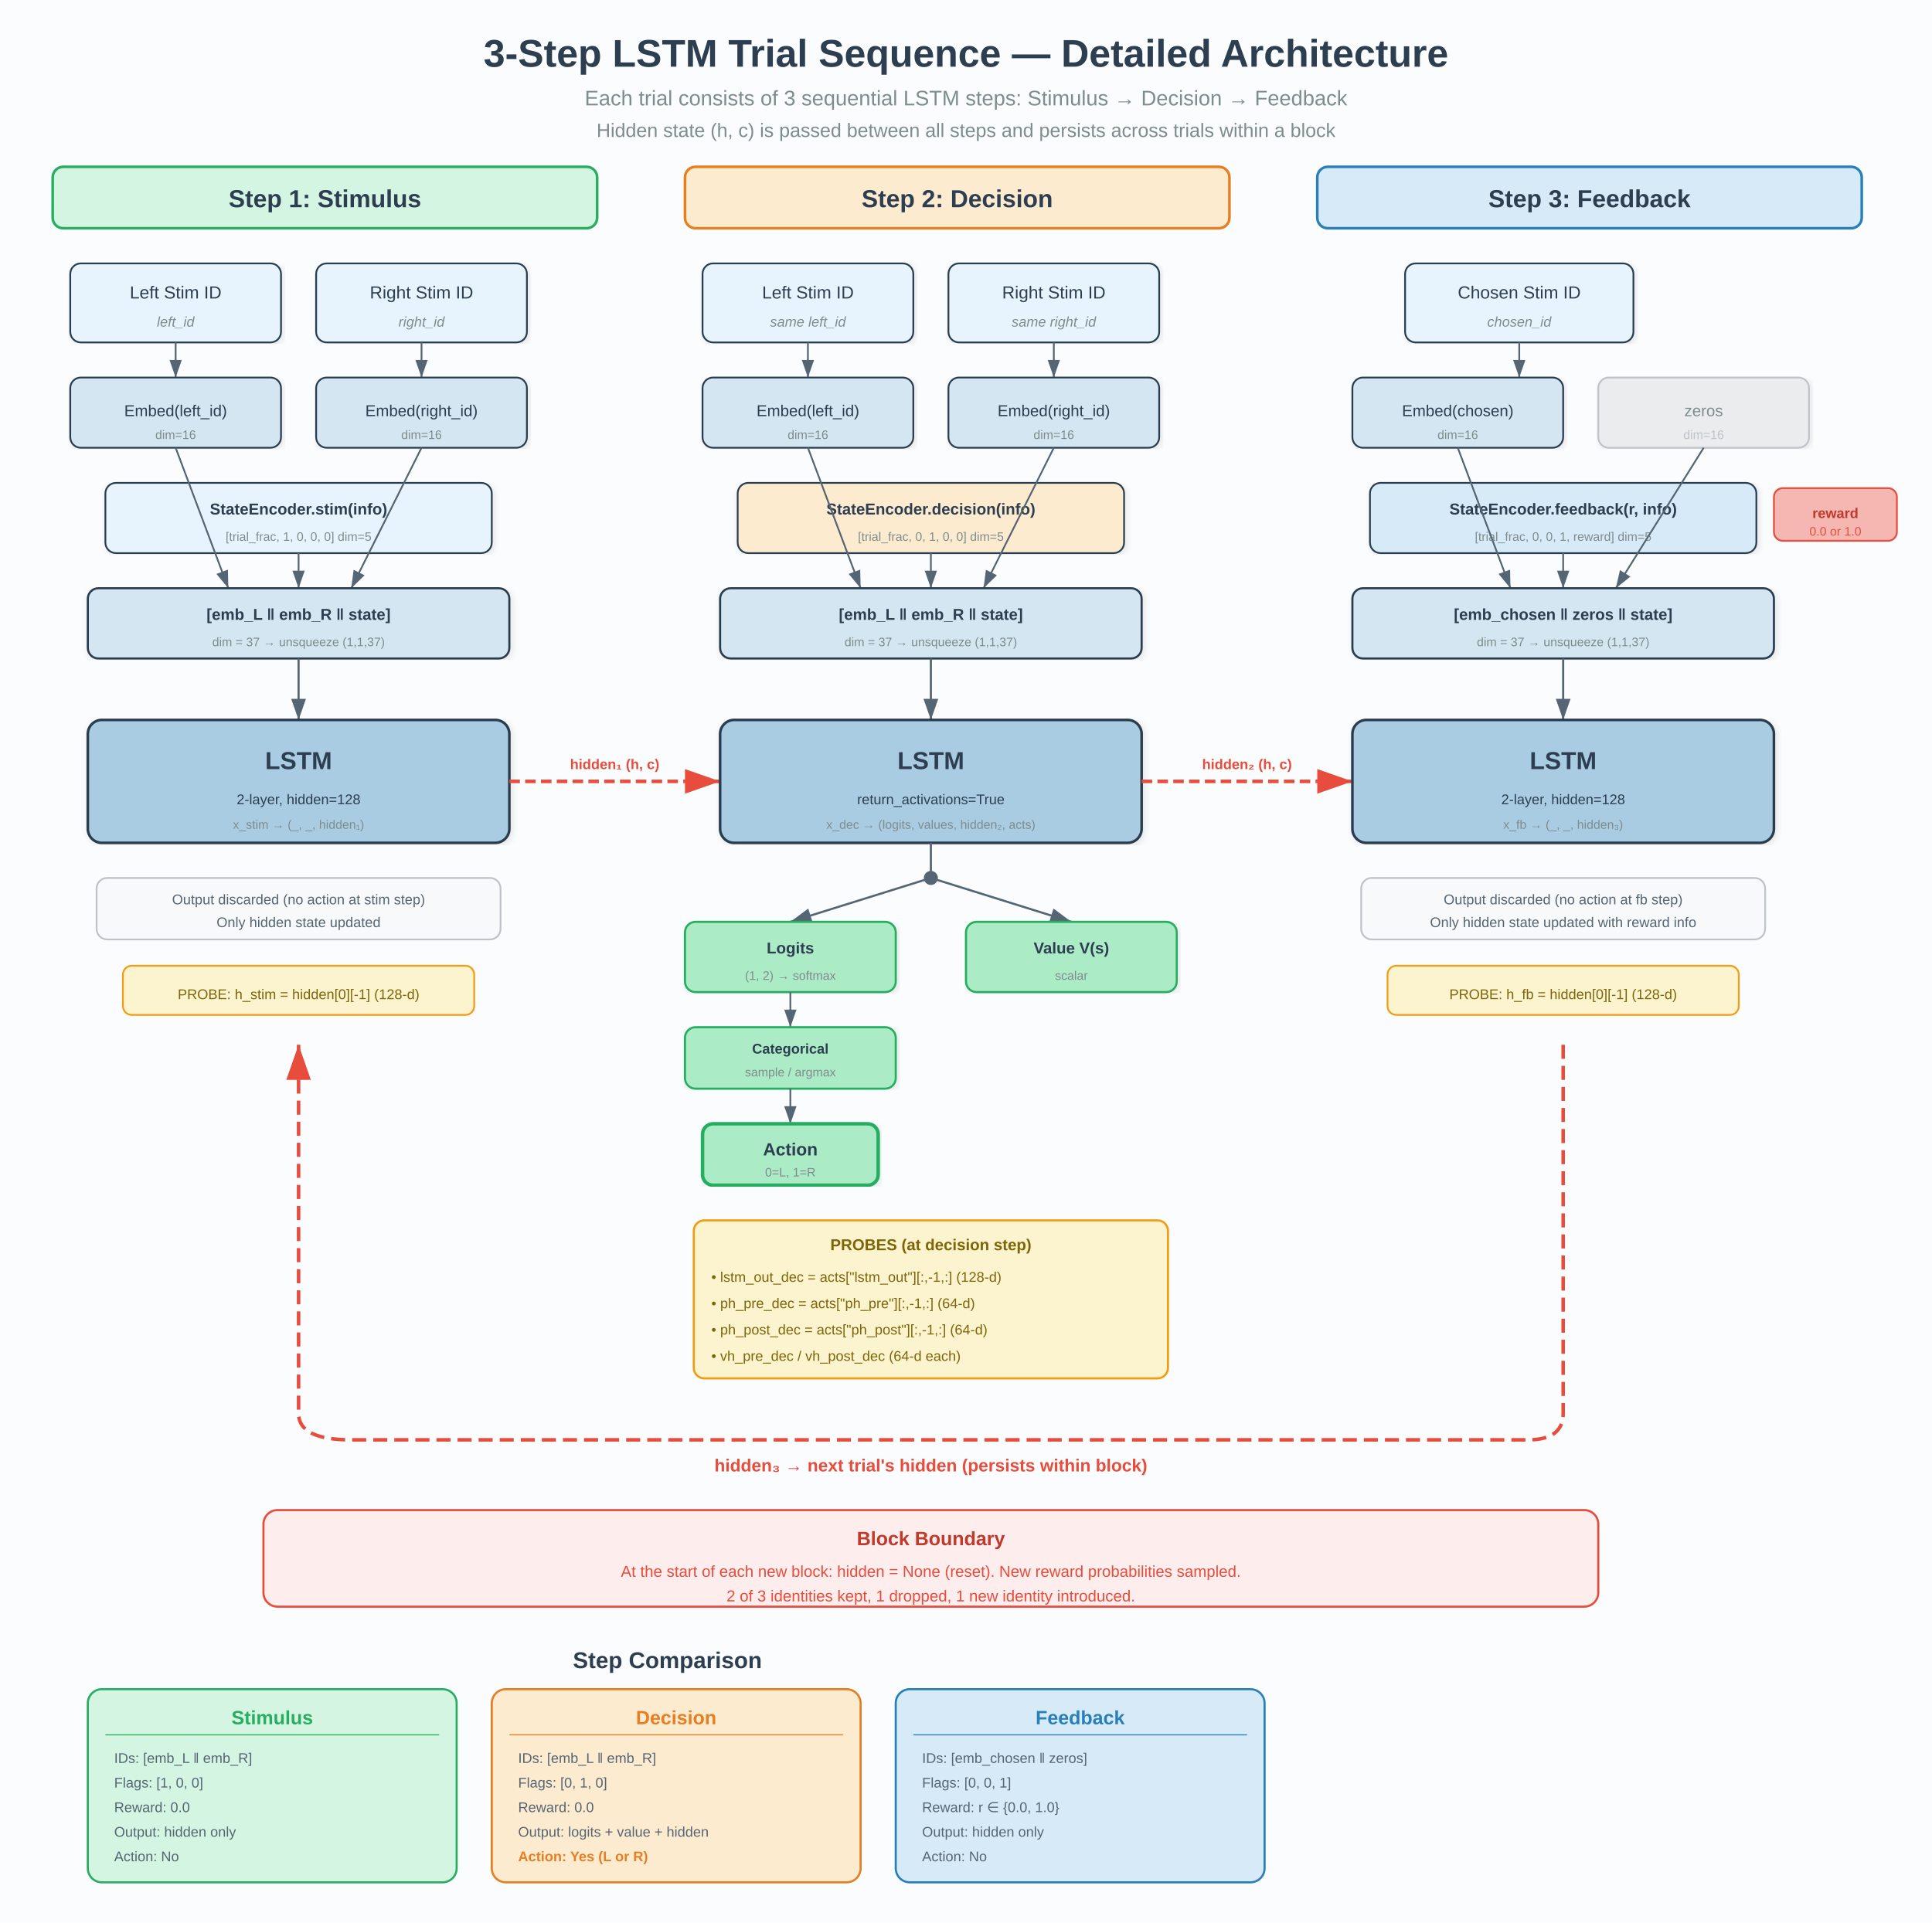
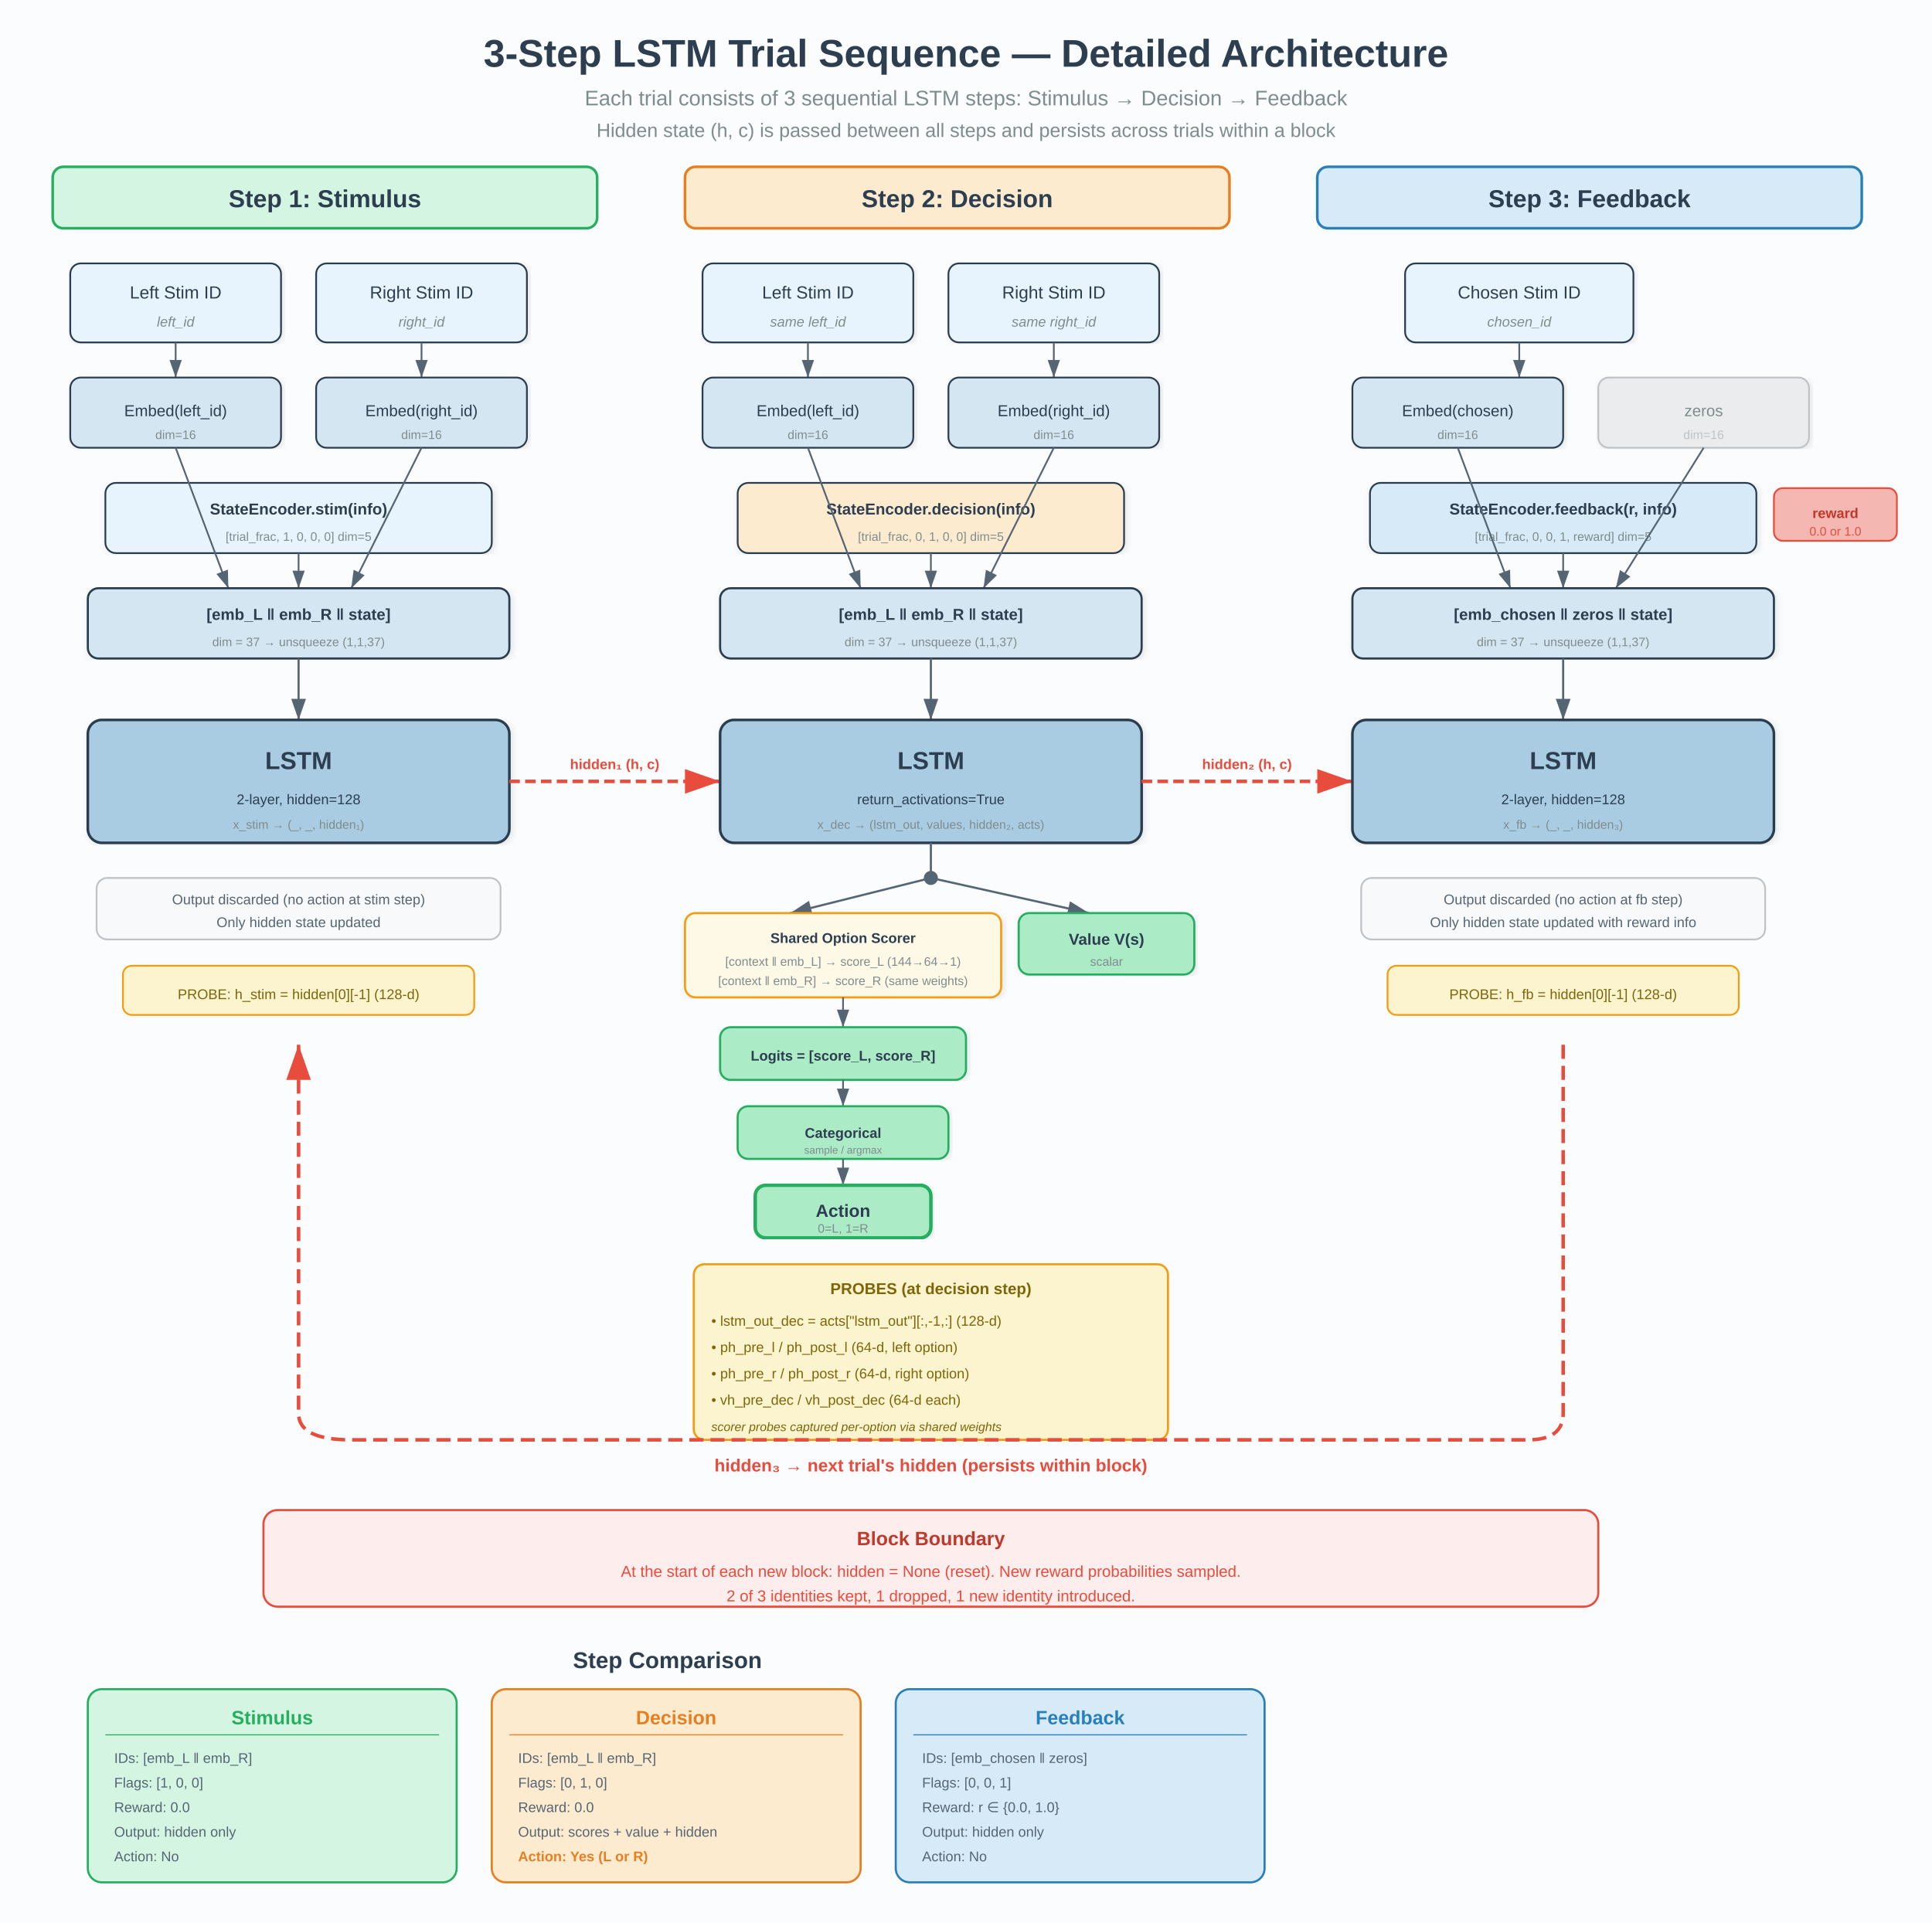
<svg xmlns="http://www.w3.org/2000/svg" viewBox="0 0 1100 1095" font-family="'Segoe UI', Arial, sans-serif">
  <defs>
    <marker id="arr" markerWidth="10" markerHeight="7" refX="10" refY="3.5" orient="auto">
      <polygon points="0 0, 10 3.5, 0 7" fill="#566573" />
    </marker>
    <marker id="arrRed" markerWidth="10" markerHeight="7" refX="10" refY="3.5" orient="auto">
      <polygon points="0 0, 10 3.5, 0 7" fill="#E74C3C" />
    </marker>
    <marker id="arrGreen" markerWidth="10" markerHeight="7" refX="10" refY="3.5" orient="auto">
      <polygon points="0 0, 10 3.5, 0 7" fill="#27AE60" />
    </marker>
    <filter id="sh" x="-2%" y="-2%" width="104%" height="104%">
      <feDropShadow dx="1" dy="1" stdDeviation="2" flood-opacity="0.1" />
    </filter>
  </defs>
  <rect width="1100" height="1095" fill="#FAFCFE" />
  <text x="550" y="38" text-anchor="middle" font-size="22" font-weight="bold" fill="#2C3E50">3-Step LSTM Trial Sequence — Detailed Architecture</text>
  <text x="550" y="60" text-anchor="middle" font-size="12" fill="#7F8C8D">Each trial consists of 3 sequential LSTM steps: Stimulus → Decision → Feedback</text>
  <text x="550" y="78" text-anchor="middle" font-size="11" fill="#7F8C8D">Hidden state (h, c) is passed between all steps and persists across trials within a block</text>
  <rect x="30" y="95" width="310" height="35" rx="6" fill="#D5F5E3" stroke="#27AE60" stroke-width="1.5" />
  <text x="185" y="118" text-anchor="middle" font-size="14" font-weight="bold" fill="#2C3E50">Step 1: Stimulus</text>
  <rect x="390" y="95" width="310" height="35" rx="6" fill="#FDEBD0" stroke="#E67E22" stroke-width="1.5" />
  <text x="545" y="118" text-anchor="middle" font-size="14" font-weight="bold" fill="#2C3E50">Step 2: Decision</text>
  <rect x="750" y="95" width="310" height="35" rx="6" fill="#D6EAF8" stroke="#2980B9" stroke-width="1.5" />
  <text x="905" y="118" text-anchor="middle" font-size="14" font-weight="bold" fill="#2C3E50">Step 3: Feedback</text>
  <rect x="40" y="150" width="120" height="45" rx="6" fill="#E8F4FD" stroke="#2C3E50" stroke-width="1" filter="url(#sh)" />
  <text x="100" y="170" text-anchor="middle" font-size="10" fill="#2C3E50">Left Stim ID</text>
  <text x="100" y="186" text-anchor="middle" font-size="8" fill="#7F8C8D" font-style="italic">left_id</text>
  <rect x="180" y="150" width="120" height="45" rx="6" fill="#E8F4FD" stroke="#2C3E50" stroke-width="1" filter="url(#sh)" />
  <text x="240" y="170" text-anchor="middle" font-size="10" fill="#2C3E50">Right Stim ID</text>
  <text x="240" y="186" text-anchor="middle" font-size="8" fill="#7F8C8D" font-style="italic">right_id</text>
  <line x1="100" y1="195" x2="100" y2="215" stroke="#566573" stroke-width="1" marker-end="url(#arr)" />
  <line x1="240" y1="195" x2="240" y2="215" stroke="#566573" stroke-width="1" marker-end="url(#arr)" />
  <rect x="40" y="215" width="120" height="40" rx="6" fill="#D4E6F1" stroke="#2C3E50" stroke-width="1" filter="url(#sh)" />
  <text x="100" y="237" text-anchor="middle" font-size="9" fill="#2C3E50">Embed(left_id)</text>
  <text x="100" y="250" text-anchor="middle" font-size="7" fill="#7F8C8D">dim=16</text>
  <rect x="180" y="215" width="120" height="40" rx="6" fill="#D4E6F1" stroke="#2C3E50" stroke-width="1" filter="url(#sh)" />
  <text x="240" y="237" text-anchor="middle" font-size="9" fill="#2C3E50">Embed(right_id)</text>
  <text x="240" y="250" text-anchor="middle" font-size="7" fill="#7F8C8D">dim=16</text>
  <rect x="60" y="275" width="220" height="40" rx="6" fill="#E8F4FD" stroke="#2C3E50" stroke-width="1" filter="url(#sh)" />
  <text x="170" y="293" text-anchor="middle" font-size="9" font-weight="bold" fill="#2C3E50">StateEncoder.stim(info)</text>
  <text x="170" y="308" text-anchor="middle" font-size="7" fill="#7F8C8D">[trial_frac, 1, 0, 0, 0]  dim=5</text>
  <line x1="100" y1="255" x2="130" y2="335" stroke="#566573" stroke-width="1" marker-end="url(#arr)" />
  <line x1="240" y1="255" x2="200" y2="335" stroke="#566573" stroke-width="1" marker-end="url(#arr)" />
  <line x1="170" y1="315" x2="170" y2="335" stroke="#566573" stroke-width="1" marker-end="url(#arr)" />
  <rect x="50" y="335" width="240" height="40" rx="6" fill="#D4E6F1" stroke="#2C3E50" stroke-width="1.2" filter="url(#sh)" />
  <text x="170" y="353" text-anchor="middle" font-size="9" font-weight="bold" fill="#2C3E50">[emb_L ‖ emb_R ‖ state]</text>
  <text x="170" y="368" text-anchor="middle" font-size="7" fill="#7F8C8D">dim = 37  →  unsqueeze (1,1,37)</text>
  <line x1="170" y1="375" x2="170" y2="410" stroke="#566573" stroke-width="1.2" marker-end="url(#arr)" />
  <rect x="50" y="410" width="240" height="70" rx="8" fill="#A9CCE3" stroke="#2C3E50" stroke-width="1.5" filter="url(#sh)" />
  <text x="170" y="438" text-anchor="middle" font-size="14" font-weight="bold" fill="#2C3E50">LSTM</text>
  <text x="170" y="458" text-anchor="middle" font-size="8" fill="#2C3E50">2-layer, hidden=128</text>
  <text x="170" y="472" text-anchor="middle" font-size="7" fill="#7F8C8D">x_stim → (_, _, hidden₁)</text>
  <rect x="55" y="500" width="230" height="35" rx="6" fill="#F8F9FA" stroke="#BDC3C7" stroke-width="1" />
  <text x="170" y="515" text-anchor="middle" font-size="8" fill="#566573">Output discarded (no action at stim step)</text>
  <text x="170" y="528" text-anchor="middle" font-size="8" fill="#566573">Only hidden state updated</text>
  <rect x="70" y="550" width="200" height="28" rx="5" fill="#FCF3CF" stroke="#F39C12" stroke-width="1" />
  <text x="170" y="569" text-anchor="middle" font-size="8" fill="#7D6608">PROBE: h_stim = hidden[0][-1]  (128-d)</text>
  <rect x="400" y="150" width="120" height="45" rx="6" fill="#E8F4FD" stroke="#2C3E50" stroke-width="1" filter="url(#sh)" />
  <text x="460" y="170" text-anchor="middle" font-size="10" fill="#2C3E50">Left Stim ID</text>
  <text x="460" y="186" text-anchor="middle" font-size="8" fill="#7F8C8D" font-style="italic">same left_id</text>
  <rect x="540" y="150" width="120" height="45" rx="6" fill="#E8F4FD" stroke="#2C3E50" stroke-width="1" filter="url(#sh)" />
  <text x="600" y="170" text-anchor="middle" font-size="10" fill="#2C3E50">Right Stim ID</text>
  <text x="600" y="186" text-anchor="middle" font-size="8" fill="#7F8C8D" font-style="italic">same right_id</text>
  <line x1="460" y1="195" x2="460" y2="215" stroke="#566573" stroke-width="1" marker-end="url(#arr)" />
  <line x1="600" y1="195" x2="600" y2="215" stroke="#566573" stroke-width="1" marker-end="url(#arr)" />
  <rect x="400" y="215" width="120" height="40" rx="6" fill="#D4E6F1" stroke="#2C3E50" stroke-width="1" filter="url(#sh)" />
  <text x="460" y="237" text-anchor="middle" font-size="9" fill="#2C3E50">Embed(left_id)</text>
  <text x="460" y="250" text-anchor="middle" font-size="7" fill="#7F8C8D">dim=16</text>
  <rect x="540" y="215" width="120" height="40" rx="6" fill="#D4E6F1" stroke="#2C3E50" stroke-width="1" filter="url(#sh)" />
  <text x="600" y="237" text-anchor="middle" font-size="9" fill="#2C3E50">Embed(right_id)</text>
  <text x="600" y="250" text-anchor="middle" font-size="7" fill="#7F8C8D">dim=16</text>
  <rect x="420" y="275" width="220" height="40" rx="6" fill="#FDEBD0" stroke="#2C3E50" stroke-width="1" filter="url(#sh)" />
  <text x="530" y="293" text-anchor="middle" font-size="9" font-weight="bold" fill="#2C3E50">StateEncoder.decision(info)</text>
  <text x="530" y="308" text-anchor="middle" font-size="7" fill="#7F8C8D">[trial_frac, 0, 1, 0, 0]  dim=5</text>
  <line x1="460" y1="255" x2="490" y2="335" stroke="#566573" stroke-width="1" marker-end="url(#arr)" />
  <line x1="600" y1="255" x2="560" y2="335" stroke="#566573" stroke-width="1" marker-end="url(#arr)" />
  <line x1="530" y1="315" x2="530" y2="335" stroke="#566573" stroke-width="1" marker-end="url(#arr)" />
  <rect x="410" y="335" width="240" height="40" rx="6" fill="#D4E6F1" stroke="#2C3E50" stroke-width="1.2" filter="url(#sh)" />
  <text x="530" y="353" text-anchor="middle" font-size="9" font-weight="bold" fill="#2C3E50">[emb_L ‖ emb_R ‖ state]</text>
  <text x="530" y="368" text-anchor="middle" font-size="7" fill="#7F8C8D">dim = 37  →  unsqueeze (1,1,37)</text>
  <line x1="530" y1="375" x2="530" y2="410" stroke="#566573" stroke-width="1.2" marker-end="url(#arr)" />
  <path d="M 290 445 L 410 445" fill="none" stroke="#E74C3C" stroke-width="2" stroke-dasharray="6,3" marker-end="url(#arrRed)" />
  <text x="350" y="438" text-anchor="middle" font-size="8" fill="#E74C3C" font-weight="bold">hidden₁ (h, c)</text>
  <rect x="410" y="410" width="240" height="70" rx="8" fill="#A9CCE3" stroke="#2C3E50" stroke-width="1.5" filter="url(#sh)" />
  <text x="530" y="438" text-anchor="middle" font-size="14" font-weight="bold" fill="#2C3E50">LSTM</text>
  <text x="530" y="458" text-anchor="middle" font-size="8" fill="#2C3E50">return_activations=True</text>
-   <text x="530" y="472" text-anchor="middle" font-size="7" fill="#7F8C8D">x_dec → (logits, values, hidden₂, acts)</text>
+   <text x="530" y="472" text-anchor="middle" font-size="7" fill="#7F8C8D">x_dec → (lstm_out, values, hidden₂, acts)</text>
  <circle cx="530" cy="500" r="4" fill="#566573" />
  <line x1="530" y1="480" x2="530" y2="500" stroke="#566573" stroke-width="1.2" />
-   <line x1="530" y1="500" x2="450" y2="525" stroke="#566573" stroke-width="1.2" marker-end="url(#arr)" />
-   <rect x="390" y="525" width="120" height="40" rx="6" fill="#ABEBC6" stroke="#27AE60" stroke-width="1.2" filter="url(#sh)" />
-   <text x="450" y="543" text-anchor="middle" font-size="9" font-weight="bold" fill="#2C3E50">Logits</text>
-   <text x="450" y="558" text-anchor="middle" font-size="7" fill="#7F8C8D">(1, 2) → softmax</text>
-   <line x1="530" y1="500" x2="610" y2="525" stroke="#566573" stroke-width="1.2" marker-end="url(#arr)" />
-   <rect x="550" y="525" width="120" height="40" rx="6" fill="#ABEBC6" stroke="#27AE60" stroke-width="1.2" filter="url(#sh)" />
-   <text x="610" y="543" text-anchor="middle" font-size="9" font-weight="bold" fill="#2C3E50">Value V(s)</text>
-   <text x="610" y="558" text-anchor="middle" font-size="7" fill="#7F8C8D">scalar</text>
-   <line x1="450" y1="565" x2="450" y2="585" stroke="#566573" stroke-width="1" marker-end="url(#arr)" />
-   <rect x="390" y="585" width="120" height="35" rx="6" fill="#ABEBC6" stroke="#27AE60" stroke-width="1.2" filter="url(#sh)" />
-   <text x="450" y="600" text-anchor="middle" font-size="8" font-weight="bold" fill="#2C3E50">Categorical</text>
-   <text x="450" y="613" text-anchor="middle" font-size="7" fill="#7F8C8D">sample / argmax</text>
-   <line x1="450" y1="620" x2="450" y2="640" stroke="#566573" stroke-width="1" marker-end="url(#arr)" />
-   <rect x="400" y="640" width="100" height="35" rx="6" fill="#ABEBC6" stroke="#27AE60" stroke-width="2" filter="url(#sh)" />
-   <text x="450" y="658" text-anchor="middle" font-size="10" font-weight="bold" fill="#2C3E50">Action</text>
-   <text x="450" y="670" text-anchor="middle" font-size="7" fill="#7F8C8D">0=L, 1=R</text>
-   <rect x="395" y="695" width="270" height="90" rx="6" fill="#FCF3CF" stroke="#F39C12" stroke-width="1.2" />
-   <text x="530" y="712" text-anchor="middle" font-size="9" font-weight="bold" fill="#7D6608">PROBES (at decision step)</text>
-   <text x="405" y="730" font-size="8" fill="#7D6608">• lstm_out_dec = acts["lstm_out"][:,-1,:]  (128-d)</text>
-   <text x="405" y="745" font-size="8" fill="#7D6608">• ph_pre_dec = acts["ph_pre"][:,-1,:]  (64-d)</text>
-   <text x="405" y="760" font-size="8" fill="#7D6608">• ph_post_dec = acts["ph_post"][:,-1,:]  (64-d)</text>
-   <text x="405" y="775" font-size="8" fill="#7D6608">• vh_pre_dec / vh_post_dec  (64-d each)</text>
+   <line x1="530" y1="500" x2="450" y2="520" stroke="#566573" stroke-width="1.2" marker-end="url(#arr)" />
+   <rect x="390" y="520" width="180" height="48" rx="6" fill="#FEF9E7" stroke="#F39C12" stroke-width="1.2" filter="url(#sh)" />
+   <text x="480" y="537" text-anchor="middle" font-size="8" font-weight="bold" fill="#2C3E50">Shared Option Scorer</text>
+   <text x="480" y="550" text-anchor="middle" font-size="7" fill="#7F8C8D">[context ‖ emb_L] → score_L  (144→64→1)</text>
+   <text x="480" y="561" text-anchor="middle" font-size="7" fill="#7F8C8D">[context ‖ emb_R] → score_R  (same weights)</text>
+   <line x1="530" y1="500" x2="620" y2="520" stroke="#566573" stroke-width="1.2" marker-end="url(#arr)" />
+   <rect x="580" y="520" width="100" height="35" rx="6" fill="#ABEBC6" stroke="#27AE60" stroke-width="1.2" filter="url(#sh)" />
+   <text x="630" y="538" text-anchor="middle" font-size="9" font-weight="bold" fill="#2C3E50">Value V(s)</text>
+   <text x="630" y="550" text-anchor="middle" font-size="7" fill="#7F8C8D">scalar</text>
+   <line x1="480" y1="568" x2="480" y2="585" stroke="#566573" stroke-width="1" marker-end="url(#arr)" />
+   <rect x="410" y="585" width="140" height="30" rx="6" fill="#ABEBC6" stroke="#27AE60" stroke-width="1.2" filter="url(#sh)" />
+   <text x="480" y="604" text-anchor="middle" font-size="8" font-weight="bold" fill="#2C3E50">Logits = [score_L, score_R]</text>
+   <line x1="480" y1="615" x2="480" y2="630" stroke="#566573" stroke-width="1" marker-end="url(#arr)" />
+   <rect x="420" y="630" width="120" height="30" rx="6" fill="#ABEBC6" stroke="#27AE60" stroke-width="1.2" filter="url(#sh)" />
+   <text x="480" y="648" text-anchor="middle" font-size="8" font-weight="bold" fill="#2C3E50">Categorical</text>
+   <text x="480" y="657" text-anchor="middle" font-size="6" fill="#7F8C8D">sample / argmax</text>
+   <line x1="480" y1="660" x2="480" y2="675" stroke="#566573" stroke-width="1" marker-end="url(#arr)" />
+   <rect x="430" y="675" width="100" height="30" rx="6" fill="#ABEBC6" stroke="#27AE60" stroke-width="2" filter="url(#sh)" />
+   <text x="480" y="693" text-anchor="middle" font-size="10" font-weight="bold" fill="#2C3E50">Action</text>
+   <text x="480" y="702" text-anchor="middle" font-size="7" fill="#7F8C8D">0=L, 1=R</text>
+   <rect x="395" y="720" width="270" height="100" rx="6" fill="#FCF3CF" stroke="#F39C12" stroke-width="1.2" />
+   <text x="530" y="737" text-anchor="middle" font-size="9" font-weight="bold" fill="#7D6608">PROBES (at decision step)</text>
+   <text x="405" y="755" font-size="8" fill="#7D6608">• lstm_out_dec = acts["lstm_out"][:,-1,:]  (128-d)</text>
+   <text x="405" y="770" font-size="8" fill="#7D6608">• ph_pre_l / ph_post_l  (64-d, left option)</text>
+   <text x="405" y="785" font-size="8" fill="#7D6608">• ph_pre_r / ph_post_r  (64-d, right option)</text>
+   <text x="405" y="800" font-size="8" fill="#7D6608">• vh_pre_dec / vh_post_dec  (64-d each)</text>
+   <text x="405" y="815" font-size="7" fill="#7D6608" font-style="italic">scorer probes captured per-option via shared weights</text>
  <rect x="800" y="150" width="130" height="45" rx="6" fill="#E8F4FD" stroke="#2C3E50" stroke-width="1" filter="url(#sh)" />
  <text x="865" y="170" text-anchor="middle" font-size="10" fill="#2C3E50">Chosen Stim ID</text>
  <text x="865" y="186" text-anchor="middle" font-size="8" fill="#7F8C8D" font-style="italic">chosen_id</text>
  <line x1="865" y1="195" x2="865" y2="215" stroke="#566573" stroke-width="1" marker-end="url(#arr)" />
  <rect x="770" y="215" width="120" height="40" rx="6" fill="#D4E6F1" stroke="#2C3E50" stroke-width="1" filter="url(#sh)" />
  <text x="830" y="237" text-anchor="middle" font-size="9" fill="#2C3E50">Embed(chosen)</text>
  <text x="830" y="250" text-anchor="middle" font-size="7" fill="#7F8C8D">dim=16</text>
  <rect x="910" y="215" width="120" height="40" rx="6" fill="#EAECEE" stroke="#BDC3C7" stroke-width="1" filter="url(#sh)" />
  <text x="970" y="237" text-anchor="middle" font-size="9" fill="#7F8C8D">zeros</text>
  <text x="970" y="250" text-anchor="middle" font-size="7" fill="#BDC3C7">dim=16</text>
  <rect x="780" y="275" width="220" height="40" rx="6" fill="#D6EAF8" stroke="#2C3E50" stroke-width="1" filter="url(#sh)" />
  <text x="890" y="293" text-anchor="middle" font-size="9" font-weight="bold" fill="#2C3E50">StateEncoder.feedback(r, info)</text>
  <text x="890" y="308" text-anchor="middle" font-size="7" fill="#7F8C8D">[trial_frac, 0, 0, 1, reward]  dim=5</text>
  <rect x="1010" y="278" width="70" height="30" rx="5" fill="#F5B7B1" stroke="#E74C3C" stroke-width="1" />
  <text x="1045" y="295" text-anchor="middle" font-size="8" font-weight="bold" fill="#C0392B">reward</text>
  <text x="1045" y="305" text-anchor="middle" font-size="7" fill="#E74C3C">0.0 or 1.0</text>
  <line x1="830" y1="255" x2="860" y2="335" stroke="#566573" stroke-width="1" marker-end="url(#arr)" />
  <line x1="970" y1="255" x2="920" y2="335" stroke="#566573" stroke-width="1" marker-end="url(#arr)" />
  <line x1="890" y1="315" x2="890" y2="335" stroke="#566573" stroke-width="1" marker-end="url(#arr)" />
  <rect x="770" y="335" width="240" height="40" rx="6" fill="#D4E6F1" stroke="#2C3E50" stroke-width="1.2" filter="url(#sh)" />
  <text x="890" y="353" text-anchor="middle" font-size="9" font-weight="bold" fill="#2C3E50">[emb_chosen ‖ zeros ‖ state]</text>
  <text x="890" y="368" text-anchor="middle" font-size="7" fill="#7F8C8D">dim = 37  →  unsqueeze (1,1,37)</text>
  <line x1="890" y1="375" x2="890" y2="410" stroke="#566573" stroke-width="1.2" marker-end="url(#arr)" />
  <path d="M 650 445 L 770 445" fill="none" stroke="#E74C3C" stroke-width="2" stroke-dasharray="6,3" marker-end="url(#arrRed)" />
  <text x="710" y="438" text-anchor="middle" font-size="8" fill="#E74C3C" font-weight="bold">hidden₂ (h, c)</text>
  <rect x="770" y="410" width="240" height="70" rx="8" fill="#A9CCE3" stroke="#2C3E50" stroke-width="1.5" filter="url(#sh)" />
  <text x="890" y="438" text-anchor="middle" font-size="14" font-weight="bold" fill="#2C3E50">LSTM</text>
  <text x="890" y="458" text-anchor="middle" font-size="8" fill="#2C3E50">2-layer, hidden=128</text>
  <text x="890" y="472" text-anchor="middle" font-size="7" fill="#7F8C8D">x_fb → (_, _, hidden₃)</text>
  <rect x="775" y="500" width="230" height="35" rx="6" fill="#F8F9FA" stroke="#BDC3C7" stroke-width="1" />
  <text x="890" y="515" text-anchor="middle" font-size="8" fill="#566573">Output discarded (no action at fb step)</text>
  <text x="890" y="528" text-anchor="middle" font-size="8" fill="#566573">Only hidden state updated with reward info</text>
  <rect x="790" y="550" width="200" height="28" rx="5" fill="#FCF3CF" stroke="#F39C12" stroke-width="1" />
  <text x="890" y="569" text-anchor="middle" font-size="8" fill="#7D6608">PROBE: h_fb = hidden[0][-1]  (128-d)</text>
  <path d="M 890 595 L 890 805 Q 890 820 870 820 L 200 820 Q 170 820 170 805 L 170 595" fill="none" stroke="#E74C3C" stroke-width="2" stroke-dasharray="8,4" marker-end="url(#arrRed)" />
  <text x="530" y="838" text-anchor="middle" font-size="10" fill="#E74C3C" font-weight="bold">hidden₃ → next trial's hidden (persists within block)</text>
  <rect x="150" y="860" width="760" height="55" rx="8" fill="#FDEDEC" stroke="#E74C3C" stroke-width="1.2" />
  <text x="530" y="880" text-anchor="middle" font-size="11" font-weight="bold" fill="#C0392B">Block Boundary</text>
  <text x="530" y="898" text-anchor="middle" font-size="9" fill="#E74C3C">At the start of each new block: hidden = None (reset). New reward probabilities sampled.</text>
  <text x="530" y="912" text-anchor="middle" font-size="9" fill="#E74C3C">2 of 3 identities kept, 1 dropped, 1 new identity introduced.</text>
  <text x="380" y="950" text-anchor="middle" font-size="13" font-weight="bold" fill="#2C3E50">Step Comparison</text>
  <rect x="50" y="962" width="210" height="110" rx="8" fill="#D5F5E3" stroke="#27AE60" stroke-width="1.2" />
  <text x="155" y="982" text-anchor="middle" font-size="11" font-weight="bold" fill="#27AE60">Stimulus</text>
  <line x1="60" y1="988" x2="250" y2="988" stroke="#27AE60" stroke-width="0.6" />
  <text x="65" y="1004" font-size="8" fill="#566573">IDs:  [emb_L ‖ emb_R]</text>
  <text x="65" y="1018" font-size="8" fill="#566573">Flags:  [1, 0, 0]</text>
  <text x="65" y="1032" font-size="8" fill="#566573">Reward:  0.0</text>
  <text x="65" y="1046" font-size="8" fill="#566573">Output:  hidden only</text>
  <text x="65" y="1060" font-size="8" fill="#566573">Action:  No</text>
  <rect x="280" y="962" width="210" height="110" rx="8" fill="#FDEBD0" stroke="#E67E22" stroke-width="1.2" />
  <text x="385" y="982" text-anchor="middle" font-size="11" font-weight="bold" fill="#E67E22">Decision</text>
  <line x1="290" y1="988" x2="480" y2="988" stroke="#E67E22" stroke-width="0.6" />
  <text x="295" y="1004" font-size="8" fill="#566573">IDs:  [emb_L ‖ emb_R]</text>
  <text x="295" y="1018" font-size="8" fill="#566573">Flags:  [0, 1, 0]</text>
  <text x="295" y="1032" font-size="8" fill="#566573">Reward:  0.0</text>
-   <text x="295" y="1046" font-size="8" fill="#566573">Output:  logits + value + hidden</text>
+   <text x="295" y="1046" font-size="8" fill="#566573">Output:  scores + value + hidden</text>
  <text x="295" y="1060" font-size="8" font-weight="bold" fill="#E67E22">Action:  Yes (L or R)</text>
  <rect x="510" y="962" width="210" height="110" rx="8" fill="#D6EAF8" stroke="#2980B9" stroke-width="1.2" />
  <text x="615" y="982" text-anchor="middle" font-size="11" font-weight="bold" fill="#2980B9">Feedback</text>
  <line x1="520" y1="988" x2="710" y2="988" stroke="#2980B9" stroke-width="0.6" />
  <text x="525" y="1004" font-size="8" fill="#566573">IDs:  [emb_chosen ‖ zeros]</text>
  <text x="525" y="1018" font-size="8" fill="#566573">Flags:  [0, 0, 1]</text>
  <text x="525" y="1032" font-size="8" fill="#566573">Reward:  r ∈ {0.0, 1.0}</text>
  <text x="525" y="1046" font-size="8" fill="#566573">Output:  hidden only</text>
  <text x="525" y="1060" font-size="8" fill="#566573">Action:  No</text>
</svg>
